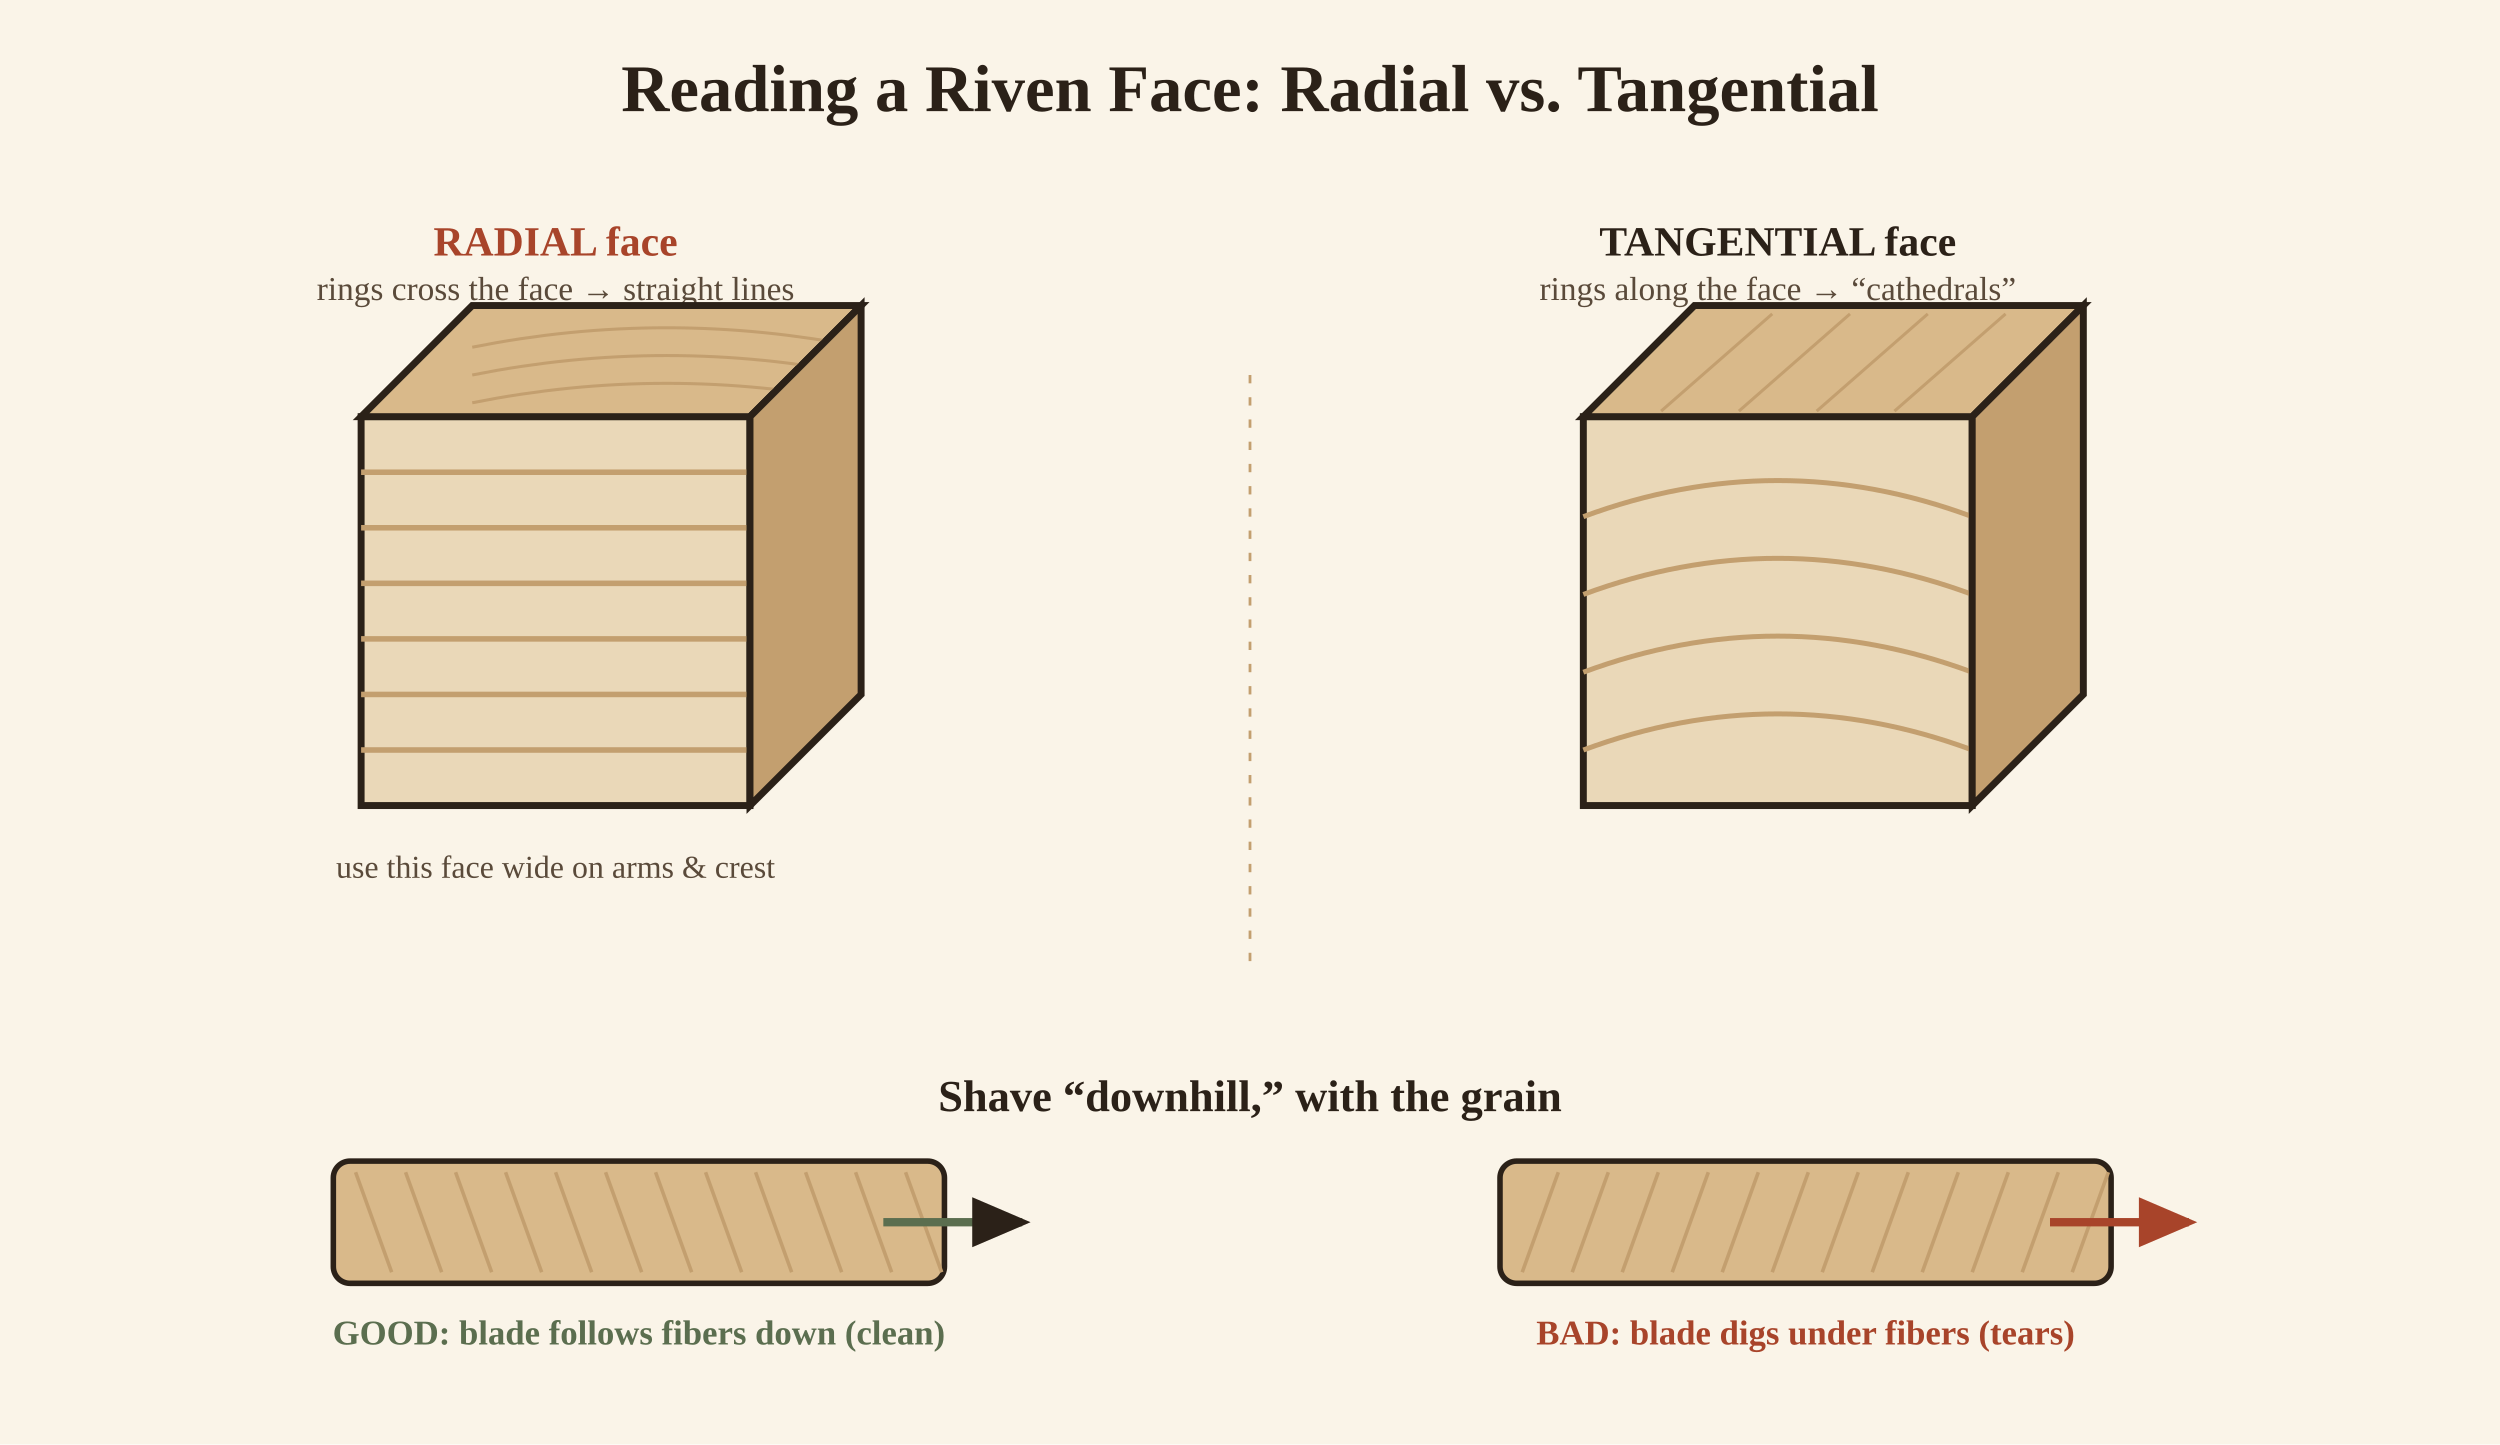
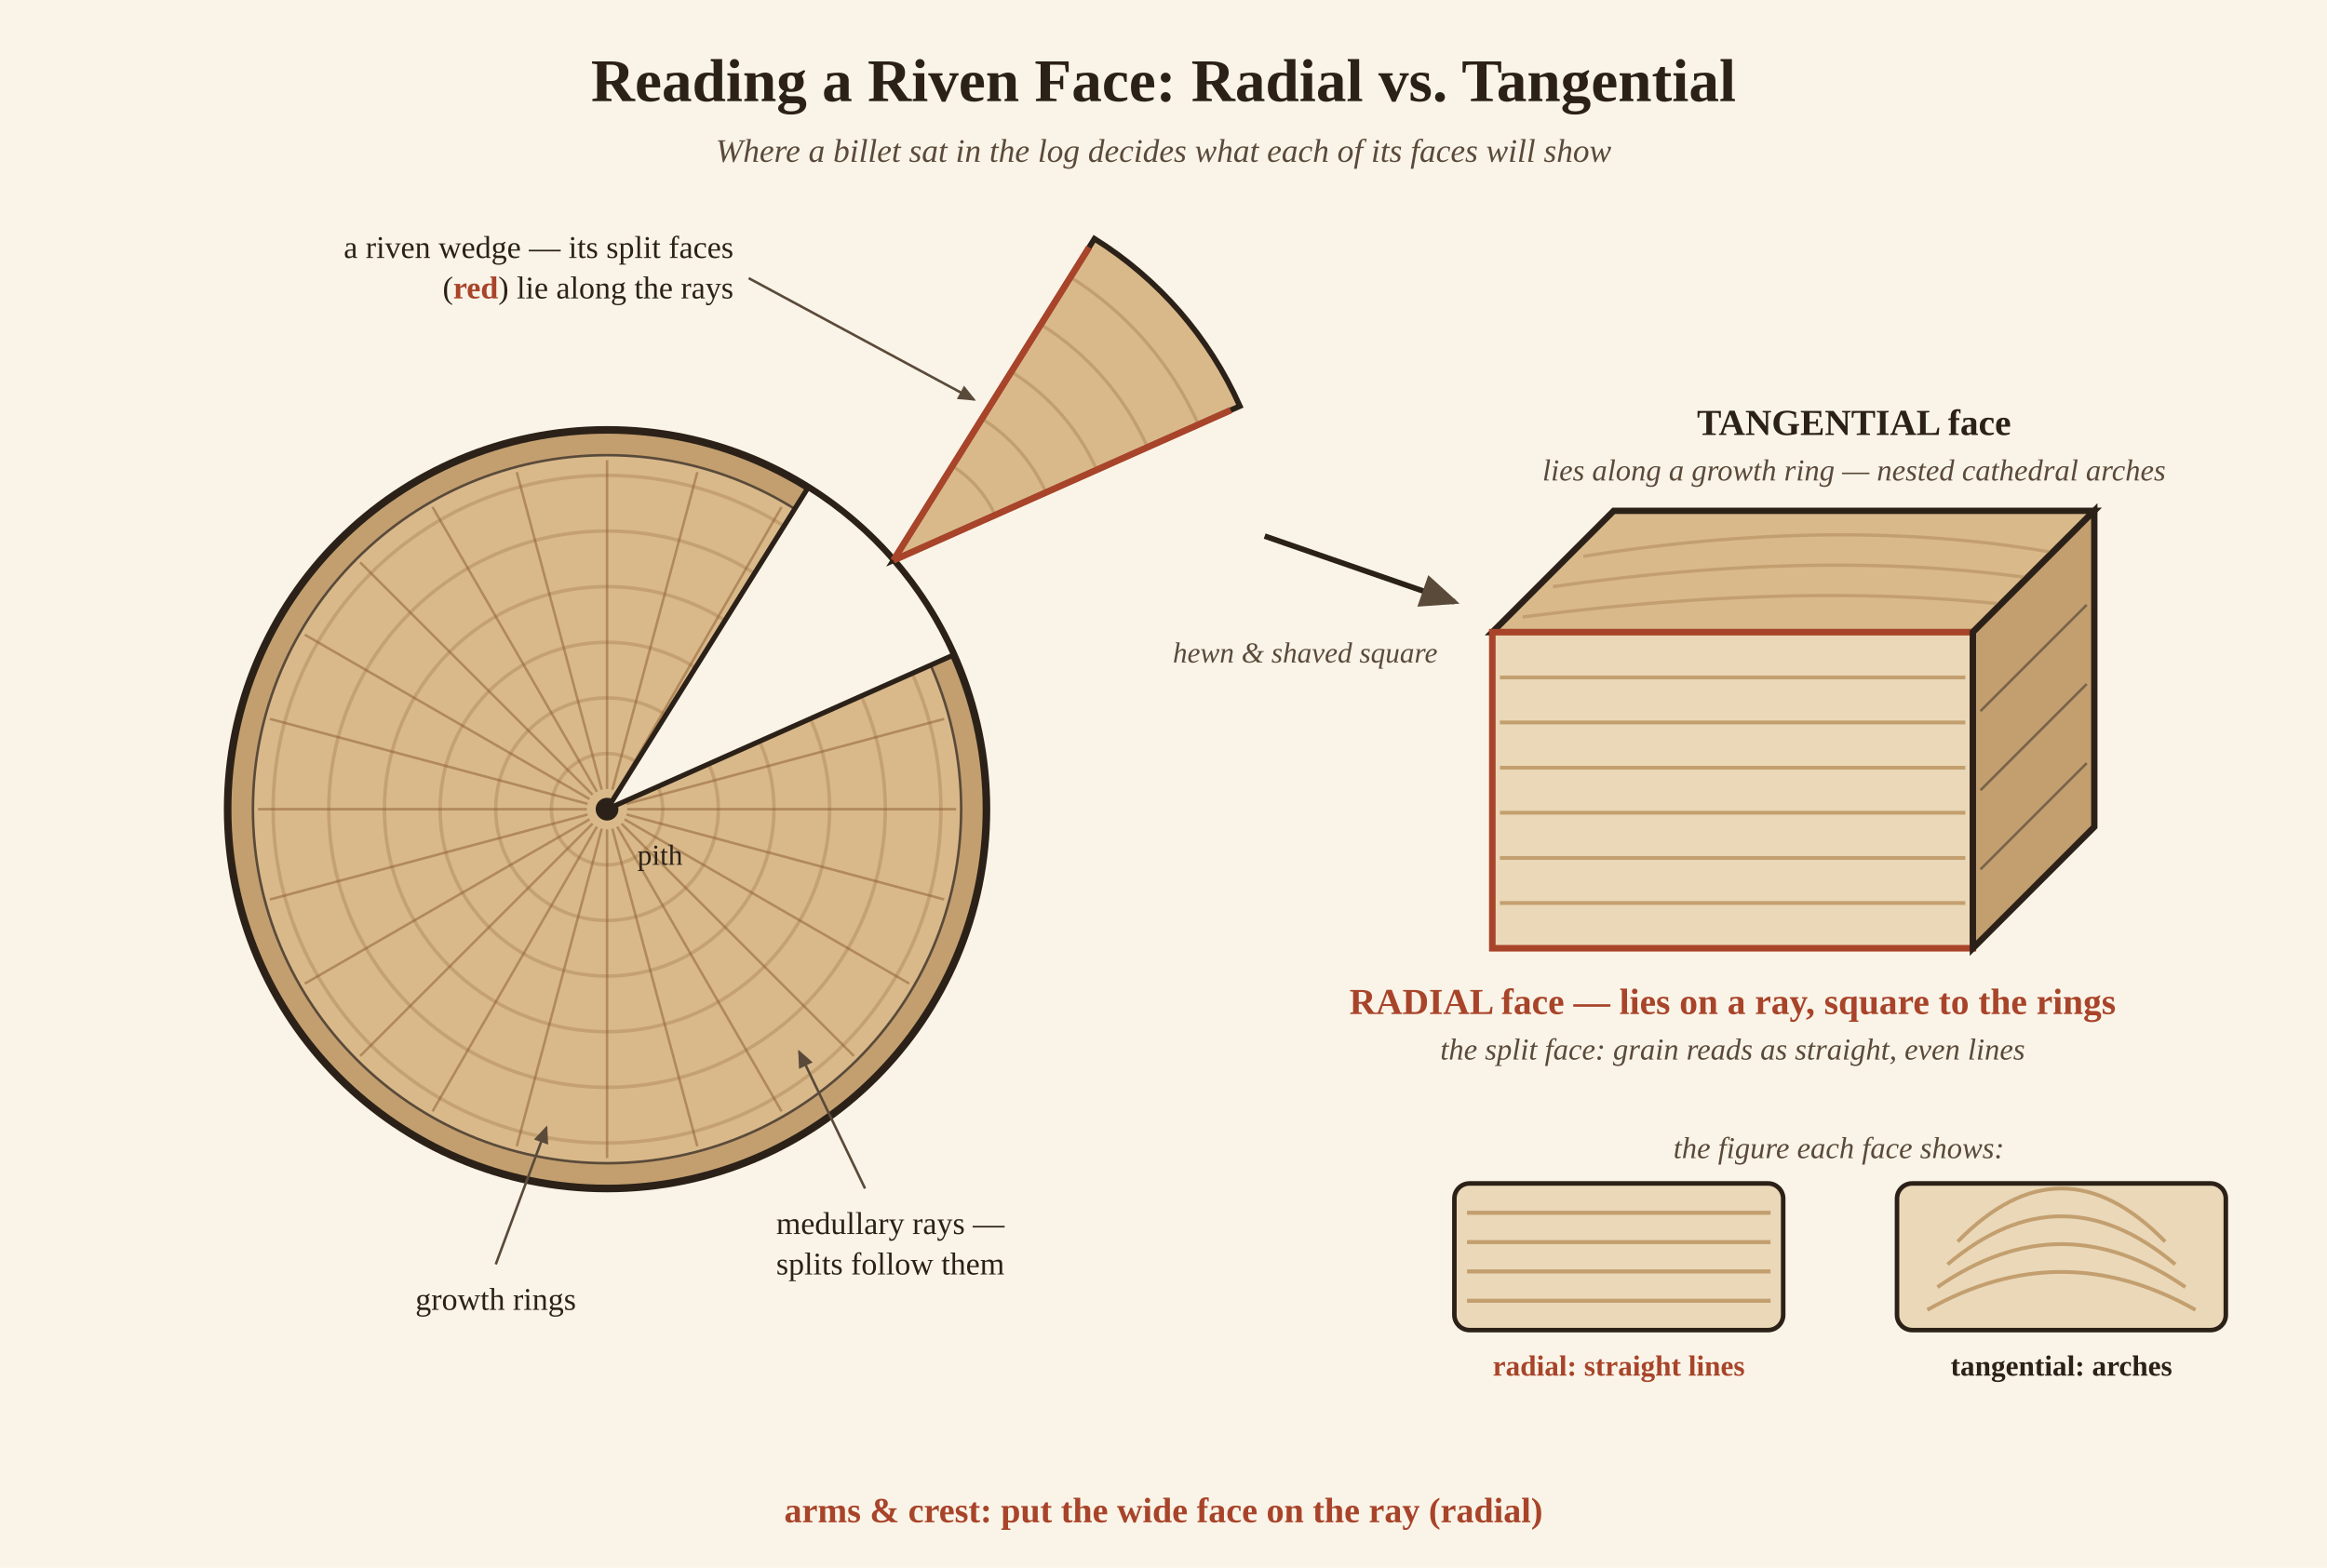
- <svg xmlns="http://www.w3.org/2000/svg" viewBox="0 0 900 520" font-family="Georgia, 'Times New Roman', serif">
-   <rect x="0" y="0" width="900" height="520" fill="#faf4e8" />
+ <svg xmlns="http://www.w3.org/2000/svg" viewBox="0 0 920 620" font-family="Georgia, 'Times New Roman', serif">
+   <rect x="0" y="0" width="920" height="620" fill="#faf4e8" />
  <defs>
    <marker id="ah" markerWidth="10" markerHeight="10" refX="6" refY="3" orient="auto">
-       <path d="M0,0 L7,3 L0,6 Z" fill="#2b2118" />
-     </marker>
-     <marker id="ahr" markerWidth="9" markerHeight="9" refX="6" refY="3" orient="auto">
-       <path d="M0,0 L7,3 L0,6 Z" fill="#a8442a" />
+       <path d="M0,0 L7,3 L0,6 Z" fill="#5a4a3a" />
    </marker>
  </defs>
-   <text x="450.0" y="40" text-anchor="middle" font-size="24" fill="#2b2118" font-weight="bold">Reading a Riven Face: Radial vs. Tangential</text>
-   <text x="200.0" y="92" text-anchor="middle" font-size="15" fill="#a8442a" font-weight="bold">RADIAL face</text>
-   <text x="200.0" y="108" text-anchor="middle" font-size="12" fill="#5a4a3a">rings cross the face → straight lines</text>
-   <polygon points="130,150 270,150 270,290 130,290" fill="#ead8b8" stroke="#2b2118" stroke-width="2.5" />
-   <line x1="130" y1="170" x2="270" y2="170" stroke="#c39f6f" stroke-width="2" />
-   <line x1="130" y1="190" x2="270" y2="190" stroke="#c39f6f" stroke-width="2" />
-   <line x1="130" y1="210" x2="270" y2="210" stroke="#c39f6f" stroke-width="2" />
-   <line x1="130" y1="230" x2="270" y2="230" stroke="#c39f6f" stroke-width="2" />
-   <line x1="130" y1="250" x2="270" y2="250" stroke="#c39f6f" stroke-width="2" />
-   <line x1="130" y1="270" x2="270" y2="270" stroke="#c39f6f" stroke-width="2" />
-   <polygon points="130,150 170,110 310,110 270,150" fill="#d9b98a" stroke="#2b2118" stroke-width="2.5" />
-   <path d="M170 125.0 Q 240.0 111.0 310 125.0" fill="none" stroke="#c39f6f" stroke-width="1.1" />
-   <path d="M170 135.0 Q 240.0 121.0 310 135.0" fill="none" stroke="#c39f6f" stroke-width="1.1" />
-   <path d="M170 145.0 Q 240.0 131.0 310 145.0" fill="none" stroke="#c39f6f" stroke-width="1.1" />
-   <polygon points="270,150 310,110 310,250 270,290" fill="#c39f6f" stroke="#2b2118" stroke-width="2.5" />
-   <text x="200.0" y="316" text-anchor="middle" font-size="11.5" fill="#5a4a3a">use this face wide on arms &amp; crest</text>
-   <text x="640.0" y="92" text-anchor="middle" font-size="15" fill="#2b2118" font-weight="bold">TANGENTIAL face</text>
-   <text x="640.0" y="108" text-anchor="middle" font-size="12" fill="#5a4a3a">rings along the face → “cathedrals”</text>
-   <polygon points="570,150 710,150 710,290 570,290" fill="#ead8b8" stroke="#2b2118" stroke-width="2.5" />
-   <path d="M570 186 Q 640.0 160 710 186" fill="none" stroke="#c39f6f" stroke-width="1.8" />
-   <path d="M570 214 Q 640.0 188 710 214" fill="none" stroke="#c39f6f" stroke-width="1.8" />
-   <path d="M570 242 Q 640.0 216 710 242" fill="none" stroke="#c39f6f" stroke-width="1.8" />
-   <path d="M570 270 Q 640.0 244 710 270" fill="none" stroke="#c39f6f" stroke-width="1.8" />
-   <polygon points="570,150 610,110 750,110 710,150" fill="#d9b98a" stroke="#2b2118" stroke-width="2.5" />
-   <line x1="638" y1="113" x2="598" y2="148" stroke="#c39f6f" stroke-width="1.1" />
-   <line x1="666" y1="113" x2="626" y2="148" stroke="#c39f6f" stroke-width="1.1" />
-   <line x1="694" y1="113" x2="654" y2="148" stroke="#c39f6f" stroke-width="1.1" />
-   <line x1="722" y1="113" x2="682" y2="148" stroke="#c39f6f" stroke-width="1.1" />
-   <polygon points="710,150 750,110 750,250 710,290" fill="#c39f6f" stroke="#2b2118" stroke-width="2.5" />
-   <line x1="450.0" y1="135" x2="450.0" y2="350" stroke="#c39f6f" stroke-width="1" stroke-dasharray="3,5" />
-   <text x="450.0" y="400" text-anchor="middle" font-size="16" fill="#2b2118" font-weight="bold">Shave “downhill,” with the grain</text>
-   <rect x="120" y="418" width="220" height="44" rx="6" fill="#d9b98a" stroke="#2b2118" stroke-width="2" />
-   <line x1="128" y1="422" x2="141" y2="458" stroke="#c39f6f" stroke-width="1.3" />
-   <line x1="146" y1="422" x2="159" y2="458" stroke="#c39f6f" stroke-width="1.3" />
-   <line x1="164" y1="422" x2="177" y2="458" stroke="#c39f6f" stroke-width="1.3" />
-   <line x1="182" y1="422" x2="195" y2="458" stroke="#c39f6f" stroke-width="1.3" />
-   <line x1="200" y1="422" x2="213" y2="458" stroke="#c39f6f" stroke-width="1.3" />
-   <line x1="218" y1="422" x2="231" y2="458" stroke="#c39f6f" stroke-width="1.3" />
-   <line x1="236" y1="422" x2="249" y2="458" stroke="#c39f6f" stroke-width="1.3" />
-   <line x1="254" y1="422" x2="267" y2="458" stroke="#c39f6f" stroke-width="1.3" />
-   <line x1="272" y1="422" x2="285" y2="458" stroke="#c39f6f" stroke-width="1.3" />
-   <line x1="290" y1="422" x2="303" y2="458" stroke="#c39f6f" stroke-width="1.3" />
-   <line x1="308" y1="422" x2="321" y2="458" stroke="#c39f6f" stroke-width="1.3" />
-   <line x1="326" y1="422" x2="339" y2="458" stroke="#c39f6f" stroke-width="1.3" />
-   <line x1="318" y1="440" x2="368" y2="440" stroke="#5b6e4f" stroke-width="3" marker-end="url(#ah)" />
-   <text x="230" y="484" text-anchor="middle" font-size="12.5" fill="#5b6e4f" font-weight="bold">GOOD: blade follows fibers down (clean)</text>
-   <rect x="540" y="418" width="220" height="44" rx="6" fill="#d9b98a" stroke="#2b2118" stroke-width="2" />
-   <line x1="561" y1="422" x2="548" y2="458" stroke="#c39f6f" stroke-width="1.3" />
-   <line x1="579" y1="422" x2="566" y2="458" stroke="#c39f6f" stroke-width="1.3" />
-   <line x1="597" y1="422" x2="584" y2="458" stroke="#c39f6f" stroke-width="1.3" />
-   <line x1="615" y1="422" x2="602" y2="458" stroke="#c39f6f" stroke-width="1.3" />
-   <line x1="633" y1="422" x2="620" y2="458" stroke="#c39f6f" stroke-width="1.3" />
-   <line x1="651" y1="422" x2="638" y2="458" stroke="#c39f6f" stroke-width="1.3" />
-   <line x1="669" y1="422" x2="656" y2="458" stroke="#c39f6f" stroke-width="1.3" />
-   <line x1="687" y1="422" x2="674" y2="458" stroke="#c39f6f" stroke-width="1.3" />
-   <line x1="705" y1="422" x2="692" y2="458" stroke="#c39f6f" stroke-width="1.3" />
-   <line x1="723" y1="422" x2="710" y2="458" stroke="#c39f6f" stroke-width="1.3" />
-   <line x1="741" y1="422" x2="728" y2="458" stroke="#c39f6f" stroke-width="1.3" />
-   <line x1="759" y1="422" x2="746" y2="458" stroke="#c39f6f" stroke-width="1.3" />
-   <line x1="738" y1="440" x2="788" y2="440" stroke="#a8442a" stroke-width="3" marker-end="url(#ahr)" />
-   <text x="650" y="484" text-anchor="middle" font-size="12.5" fill="#a8442a" font-weight="bold">BAD: blade digs under fibers (tears)</text>
+   <text x="460.0" y="40" text-anchor="middle" font-size="24" fill="#2b2118" font-weight="bold">Reading a Riven Face: Radial vs. Tangential</text>
+   <text x="460.0" y="64" text-anchor="middle" font-size="13" fill="#5a4a3a" font-style="italic">Where a billet sat in the log decides what each of its faces will show</text>
+   <circle cx="240" cy="320" r="150" fill="#c39f6f" stroke="#2b2118" stroke-width="3" />
+   <circle cx="240" cy="320" r="140" fill="#d9b98a" stroke="#5a4a3a" stroke-width="1" />
+   <circle cx="240" cy="320" r="22" fill="none" stroke="#c39f6f" stroke-width="1.4" opacity="0.9" />
+   <circle cx="240" cy="320" r="44" fill="none" stroke="#c39f6f" stroke-width="1.4" opacity="0.9" />
+   <circle cx="240" cy="320" r="66" fill="none" stroke="#c39f6f" stroke-width="1.4" opacity="0.9" />
+   <circle cx="240" cy="320" r="88" fill="none" stroke="#c39f6f" stroke-width="1.4" opacity="0.9" />
+   <circle cx="240" cy="320" r="110" fill="none" stroke="#c39f6f" stroke-width="1.4" opacity="0.9" />
+   <circle cx="240" cy="320" r="132" fill="none" stroke="#c39f6f" stroke-width="1.4" opacity="0.9" />
+   <line x1="248.0" y1="320.0" x2="378.0" y2="320.0" stroke="#8a5a2b" stroke-width="1" opacity="0.5" />
+   <line x1="247.7" y1="322.1" x2="373.3" y2="355.7" stroke="#8a5a2b" stroke-width="1" opacity="0.5" />
+   <line x1="246.9" y1="324.0" x2="359.5" y2="389.0" stroke="#8a5a2b" stroke-width="1" opacity="0.5" />
+   <line x1="245.7" y1="325.7" x2="337.6" y2="417.6" stroke="#8a5a2b" stroke-width="1" opacity="0.5" />
+   <line x1="244.0" y1="326.9" x2="309.0" y2="439.5" stroke="#8a5a2b" stroke-width="1" opacity="0.5" />
+   <line x1="242.1" y1="327.7" x2="275.7" y2="453.3" stroke="#8a5a2b" stroke-width="1" opacity="0.5" />
+   <line x1="240.0" y1="328.0" x2="240.0" y2="458.0" stroke="#8a5a2b" stroke-width="1" opacity="0.5" />
+   <line x1="237.9" y1="327.7" x2="204.3" y2="453.3" stroke="#8a5a2b" stroke-width="1" opacity="0.5" />
+   <line x1="236.0" y1="326.9" x2="171.0" y2="439.5" stroke="#8a5a2b" stroke-width="1" opacity="0.5" />
+   <line x1="234.3" y1="325.7" x2="142.4" y2="417.6" stroke="#8a5a2b" stroke-width="1" opacity="0.5" />
+   <line x1="233.1" y1="324.0" x2="120.5" y2="389.0" stroke="#8a5a2b" stroke-width="1" opacity="0.5" />
+   <line x1="232.3" y1="322.1" x2="106.7" y2="355.7" stroke="#8a5a2b" stroke-width="1" opacity="0.5" />
+   <line x1="232.0" y1="320.0" x2="102.0" y2="320.0" stroke="#8a5a2b" stroke-width="1" opacity="0.5" />
+   <line x1="232.3" y1="317.9" x2="106.7" y2="284.3" stroke="#8a5a2b" stroke-width="1" opacity="0.5" />
+   <line x1="233.1" y1="316.0" x2="120.5" y2="251.0" stroke="#8a5a2b" stroke-width="1" opacity="0.5" />
+   <line x1="234.3" y1="314.3" x2="142.4" y2="222.4" stroke="#8a5a2b" stroke-width="1" opacity="0.5" />
+   <line x1="236.0" y1="313.1" x2="171.0" y2="200.5" stroke="#8a5a2b" stroke-width="1" opacity="0.5" />
+   <line x1="237.9" y1="312.3" x2="204.3" y2="186.7" stroke="#8a5a2b" stroke-width="1" opacity="0.5" />
+   <line x1="240.0" y1="312.0" x2="240.0" y2="182.0" stroke="#8a5a2b" stroke-width="1" opacity="0.5" />
+   <line x1="242.1" y1="312.3" x2="275.7" y2="186.7" stroke="#8a5a2b" stroke-width="1" opacity="0.5" />
+   <line x1="244.0" y1="313.1" x2="309.0" y2="200.5" stroke="#8a5a2b" stroke-width="1" opacity="0.5" />
+   <line x1="245.7" y1="314.3" x2="337.6" y2="222.4" stroke="#8a5a2b" stroke-width="1" opacity="0.5" />
+   <line x1="246.9" y1="316.0" x2="359.5" y2="251.0" stroke="#8a5a2b" stroke-width="1" opacity="0.5" />
+   <line x1="247.7" y1="317.9" x2="373.3" y2="284.3" stroke="#8a5a2b" stroke-width="1" opacity="0.5" />
+   <circle cx="240" cy="320" r="4.5" fill="#2b2118" />
+   <path d="M240 320 L319.5 192.8 A 150 150 0 0 1 377.0 259.0 Z" fill="#faf4e8" stroke="#2b2118" stroke-width="2" />
+   <path d="M353.2 221.6 L432.7 94.4 A 150 150 0 0 1 490.2 160.6 Z" fill="#d9b98a" stroke="#2b2118" stroke-width="2.2" />
+   <path d="M376.5 184.3 A 44 44 0 0 1 393.4 203.7" fill="none" stroke="#c39f6f" stroke-width="1.3" />
+   <path d="M388.2 165.6 A 66 66 0 0 1 413.5 194.7" fill="none" stroke="#c39f6f" stroke-width="1.3" />
+   <path d="M399.8 147.0 A 88 88 0 0 1 433.6 185.8" fill="none" stroke="#c39f6f" stroke-width="1.3" />
+   <path d="M411.5 128.3 A 110 110 0 0 1 453.7 176.9" fill="none" stroke="#c39f6f" stroke-width="1.3" />
+   <path d="M423.2 109.6 A 132 132 0 0 1 473.8 167.9" fill="none" stroke="#c39f6f" stroke-width="1.3" />
+   <line x1="353.2" y1="221.6" x2="430.6" y2="97.8" stroke="#a8442a" stroke-width="2.6" />
+   <line x1="353.2" y1="221.6" x2="486.6" y2="162.2" stroke="#a8442a" stroke-width="2.6" />
+   <text x="252" y="342" font-size="11.5" fill="#2b2118">pith</text>
+   <line x1="196" y1="500" x2="216" y2="446" stroke="#5a4a3a" stroke-width="1" marker-end="url(#ah)" />
+   <text x="196" y="518" text-anchor="middle" font-size="12.5" fill="#2b2118">growth rings</text>
+   <line x1="342" y1="470" x2="316" y2="416" stroke="#5a4a3a" stroke-width="1" marker-end="url(#ah)" />
+   <text x="352" y="488" text-anchor="middle" font-size="12.5" fill="#2b2118">medullary rays —</text>
+   <text x="352" y="504" text-anchor="middle" font-size="12.5" fill="#2b2118">splits follow them</text>
+   <text x="290" y="102" text-anchor="end" font-size="12.5" fill="#2b2118">a riven wedge — its split faces</text>
+   <text x="290" y="118" text-anchor="end" font-size="12.5" fill="#2b2118">(<tspan fill="#a8442a" font-weight="bold">red</tspan>) lie along the rays</text>
+   <line x1="296" y1="110" x2="385" y2="158" stroke="#5a4a3a" stroke-width="1" marker-end="url(#ah)" />
+   <line x1="500" y1="212" x2="575" y2="238" stroke="#2b2118" stroke-width="2.2" marker-end="url(#ah)" />
+   <text x="516" y="262" text-anchor="middle" font-size="11.5" fill="#5a4a3a" font-style="italic">hewn &amp; shaved square</text>
+   <polygon points="590,250 638,202 828,202 780,250" fill="#d9b98a" stroke="#2b2118" stroke-width="2.5" />
+   <path d="M626.0 220.0 Q 733.0 203.0 819.8 220.0" fill="none" stroke="#c39f6f" stroke-width="1.3" />
+   <path d="M614.0 232.0 Q 733.0 215.0 823.7 232.0" fill="none" stroke="#c39f6f" stroke-width="1.3" />
+   <path d="M602.0 244.0 Q 733.0 227.0 827.5 244.0" fill="none" stroke="#c39f6f" stroke-width="1.3" />
+   <polygon points="590,250 780,250 780,375 590,375" fill="#ead8b8" stroke="#a8442a" stroke-width="2.6" />
+   <line x1="593" y1="267.9" x2="777" y2="267.9" stroke="#c39f6f" stroke-width="1.5" />
+   <line x1="593" y1="285.7" x2="777" y2="285.7" stroke="#c39f6f" stroke-width="1.5" />
+   <line x1="593" y1="303.6" x2="777" y2="303.6" stroke="#c39f6f" stroke-width="1.5" />
+   <line x1="593" y1="321.4" x2="777" y2="321.4" stroke="#c39f6f" stroke-width="1.5" />
+   <line x1="593" y1="339.3" x2="777" y2="339.3" stroke="#c39f6f" stroke-width="1.5" />
+   <line x1="593" y1="357.1" x2="777" y2="357.1" stroke="#c39f6f" stroke-width="1.5" />
+   <polygon points="780,250 828,202 828,327 780,375" fill="#c39f6f" stroke="#2b2118" stroke-width="2.5" />
+   <line x1="783" y1="281.2" x2="825" y2="239.2" stroke="#5a4a3a" stroke-width="1" opacity="0.7" />
+   <line x1="783" y1="312.5" x2="825" y2="270.5" stroke="#5a4a3a" stroke-width="1" opacity="0.7" />
+   <line x1="783" y1="343.8" x2="825" y2="301.8" stroke="#5a4a3a" stroke-width="1" opacity="0.7" />
+   <text x="733.0" y="172" text-anchor="middle" font-size="14.5" fill="#2b2118" font-weight="bold">TANGENTIAL face</text>
+   <text x="733.0" y="190" text-anchor="middle" font-size="12" fill="#5a4a3a" font-style="italic">lies along a growth ring — nested cathedral arches</text>
+   <text x="685.0" y="401" text-anchor="middle" font-size="14.5" fill="#a8442a" font-weight="bold">RADIAL face — lies on a ray, square to the rings</text>
+   <text x="685.0" y="419" text-anchor="middle" font-size="12" fill="#5a4a3a" font-style="italic">the split face: grain reads as straight, even lines</text>
+   <text x="727" y="458" text-anchor="middle" font-size="12" fill="#5a4a3a" font-style="italic">the figure each face shows:</text>
+   <rect x="575" y="468" width="130" height="58" rx="6" fill="#ead8b8" stroke="#2b2118" stroke-width="1.8" />
+   <line x1="580" y1="479.6" x2="700" y2="479.6" stroke="#c39f6f" stroke-width="1.6" />
+   <line x1="580" y1="491.2" x2="700" y2="491.2" stroke="#c39f6f" stroke-width="1.6" />
+   <line x1="580" y1="502.8" x2="700" y2="502.8" stroke="#c39f6f" stroke-width="1.6" />
+   <line x1="580" y1="514.4" x2="700" y2="514.4" stroke="#c39f6f" stroke-width="1.6" />
+   <text x="640" y="544" text-anchor="middle" font-size="11.5" fill="#a8442a" font-weight="bold">radial: straight lines</text>
+   <rect x="750" y="468" width="130" height="58" rx="6" fill="#ead8b8" stroke="#2b2118" stroke-width="1.8" />
+   <path d="M762 518 Q 815 488 868 518" fill="none" stroke="#c39f6f" stroke-width="1.5" />
+   <path d="M766 509 Q 815 475 864 509" fill="none" stroke="#c39f6f" stroke-width="1.5" />
+   <path d="M770 500 Q 815 462 860 500" fill="none" stroke="#c39f6f" stroke-width="1.5" />
+   <path d="M774 491 Q 815 449 856 491" fill="none" stroke="#c39f6f" stroke-width="1.5" />
+   <text x="815" y="544" text-anchor="middle" font-size="11.5" fill="#2b2118" font-weight="bold">tangential: arches</text>
+   <text x="460.0" y="602" text-anchor="middle" font-size="14" fill="#a8442a" font-weight="bold">arms &amp; crest: put the wide face on the ray (radial)</text>
</svg>
